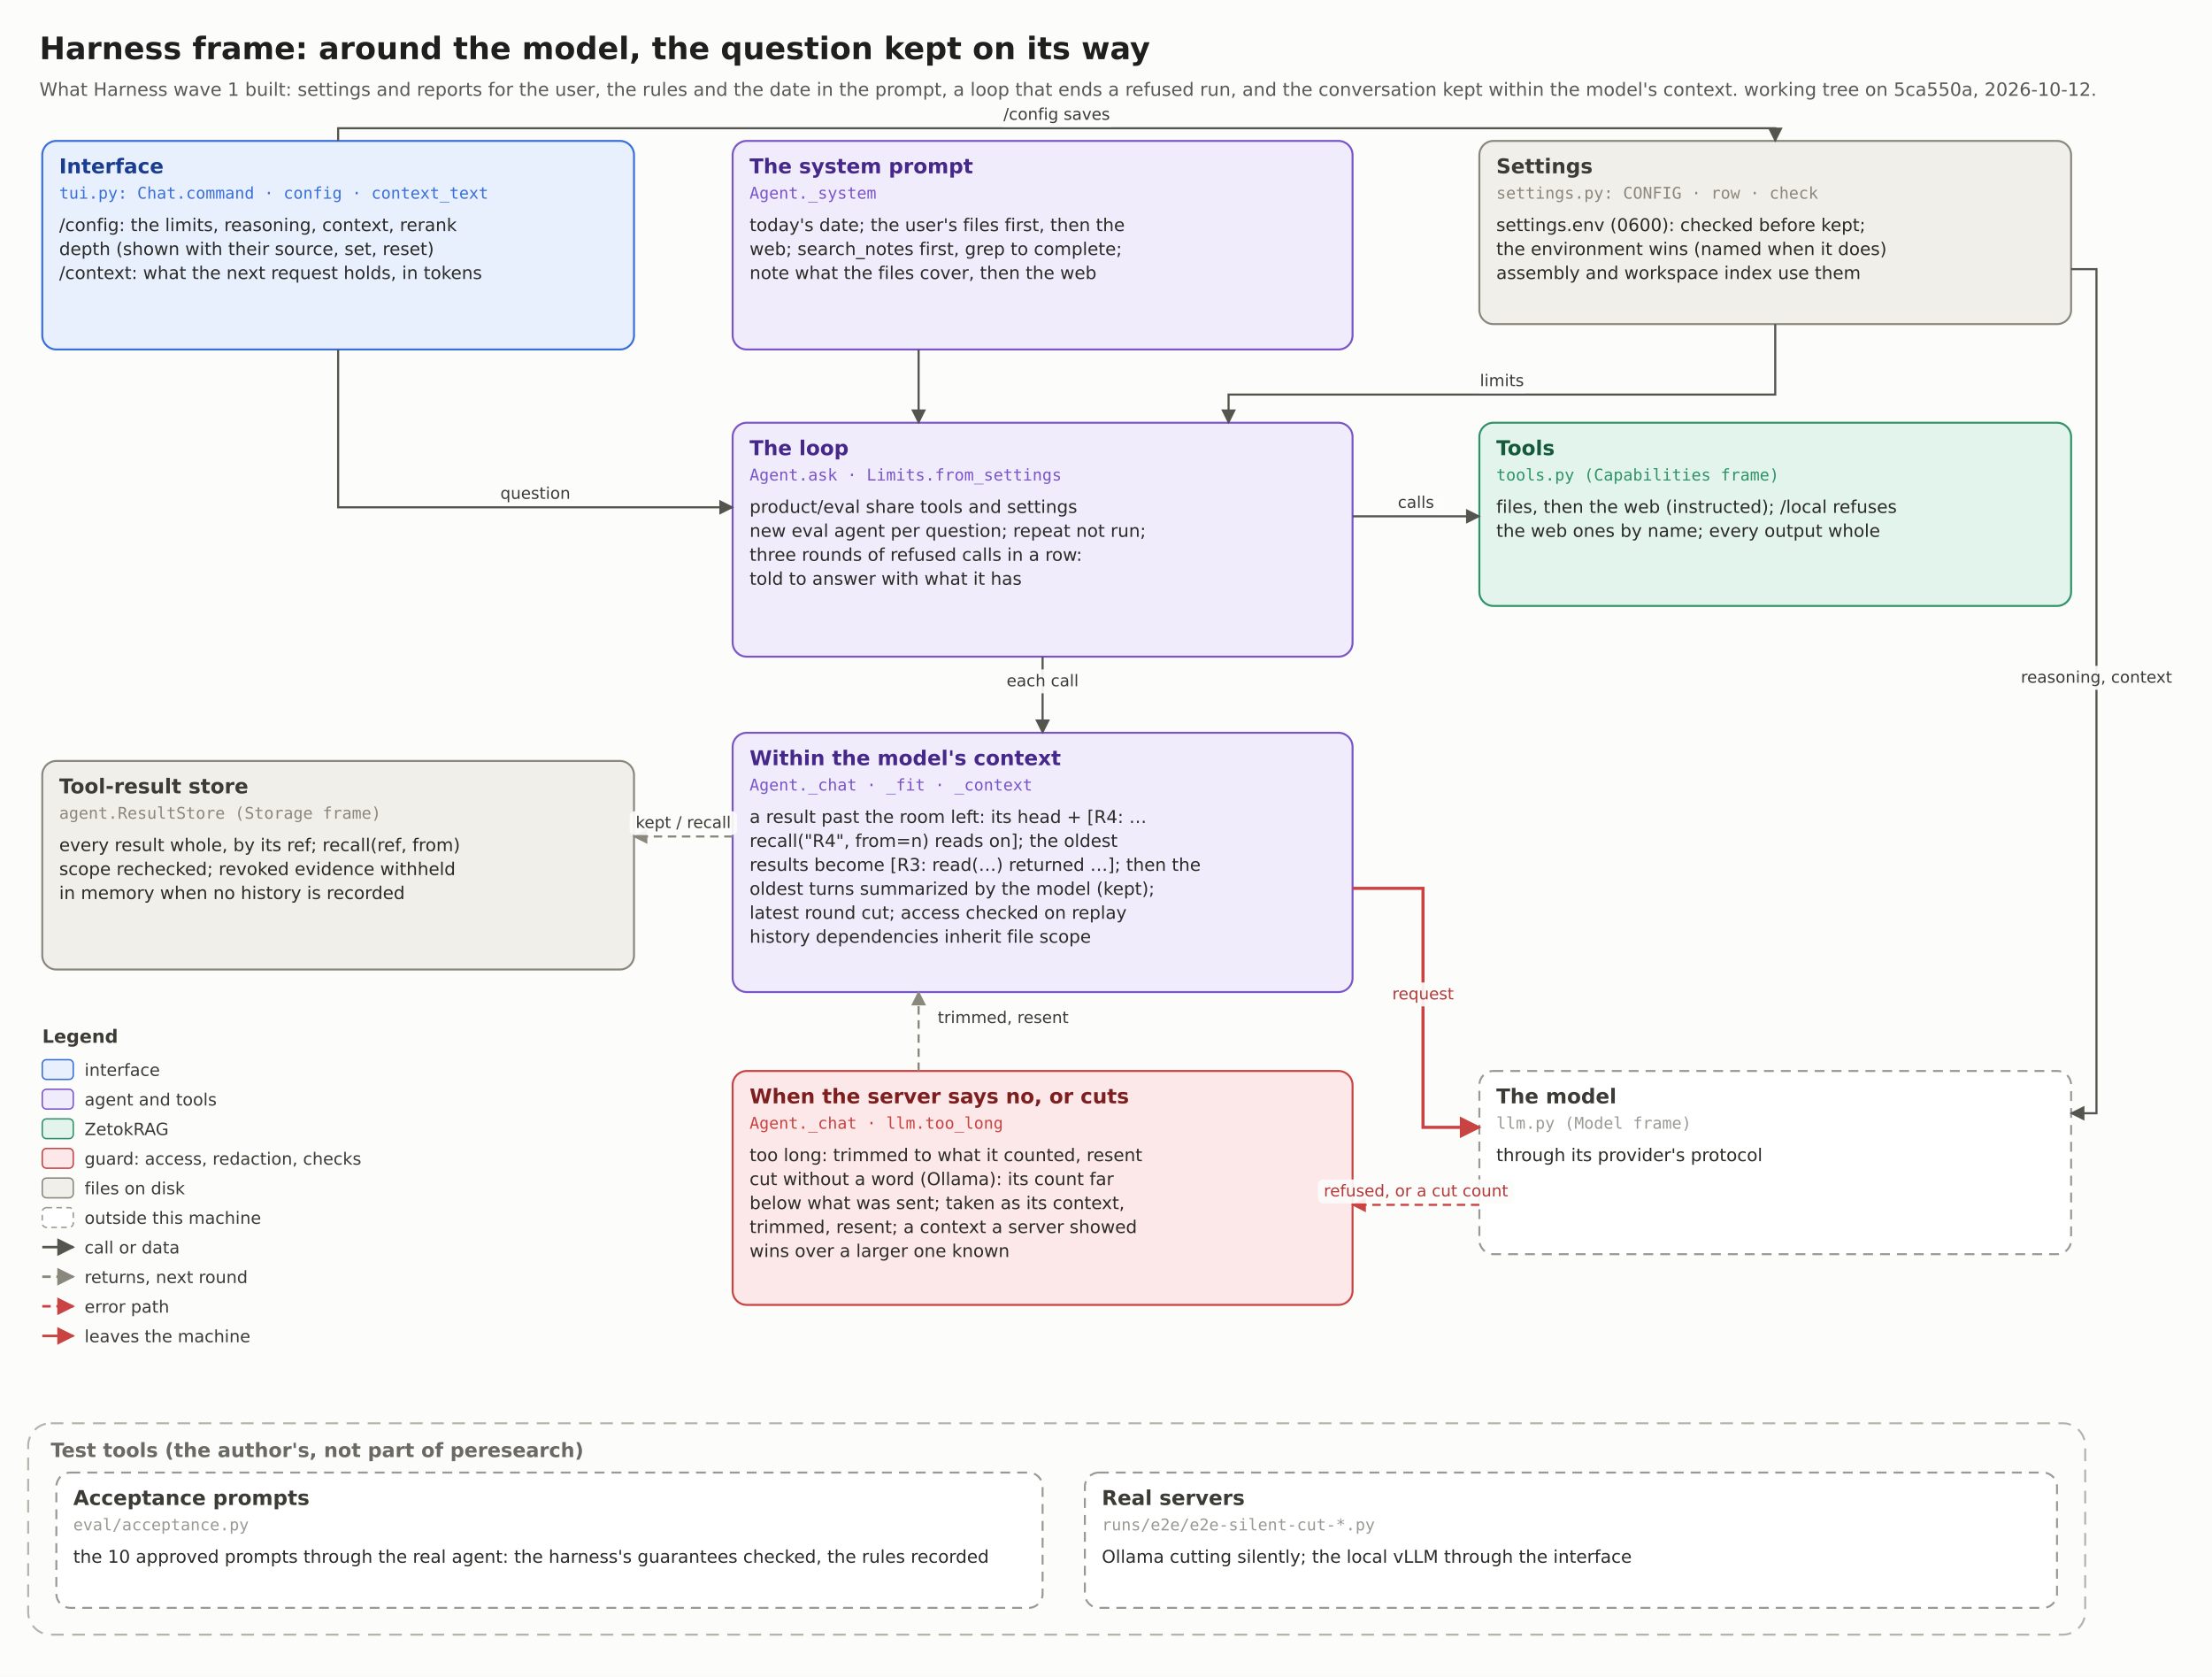
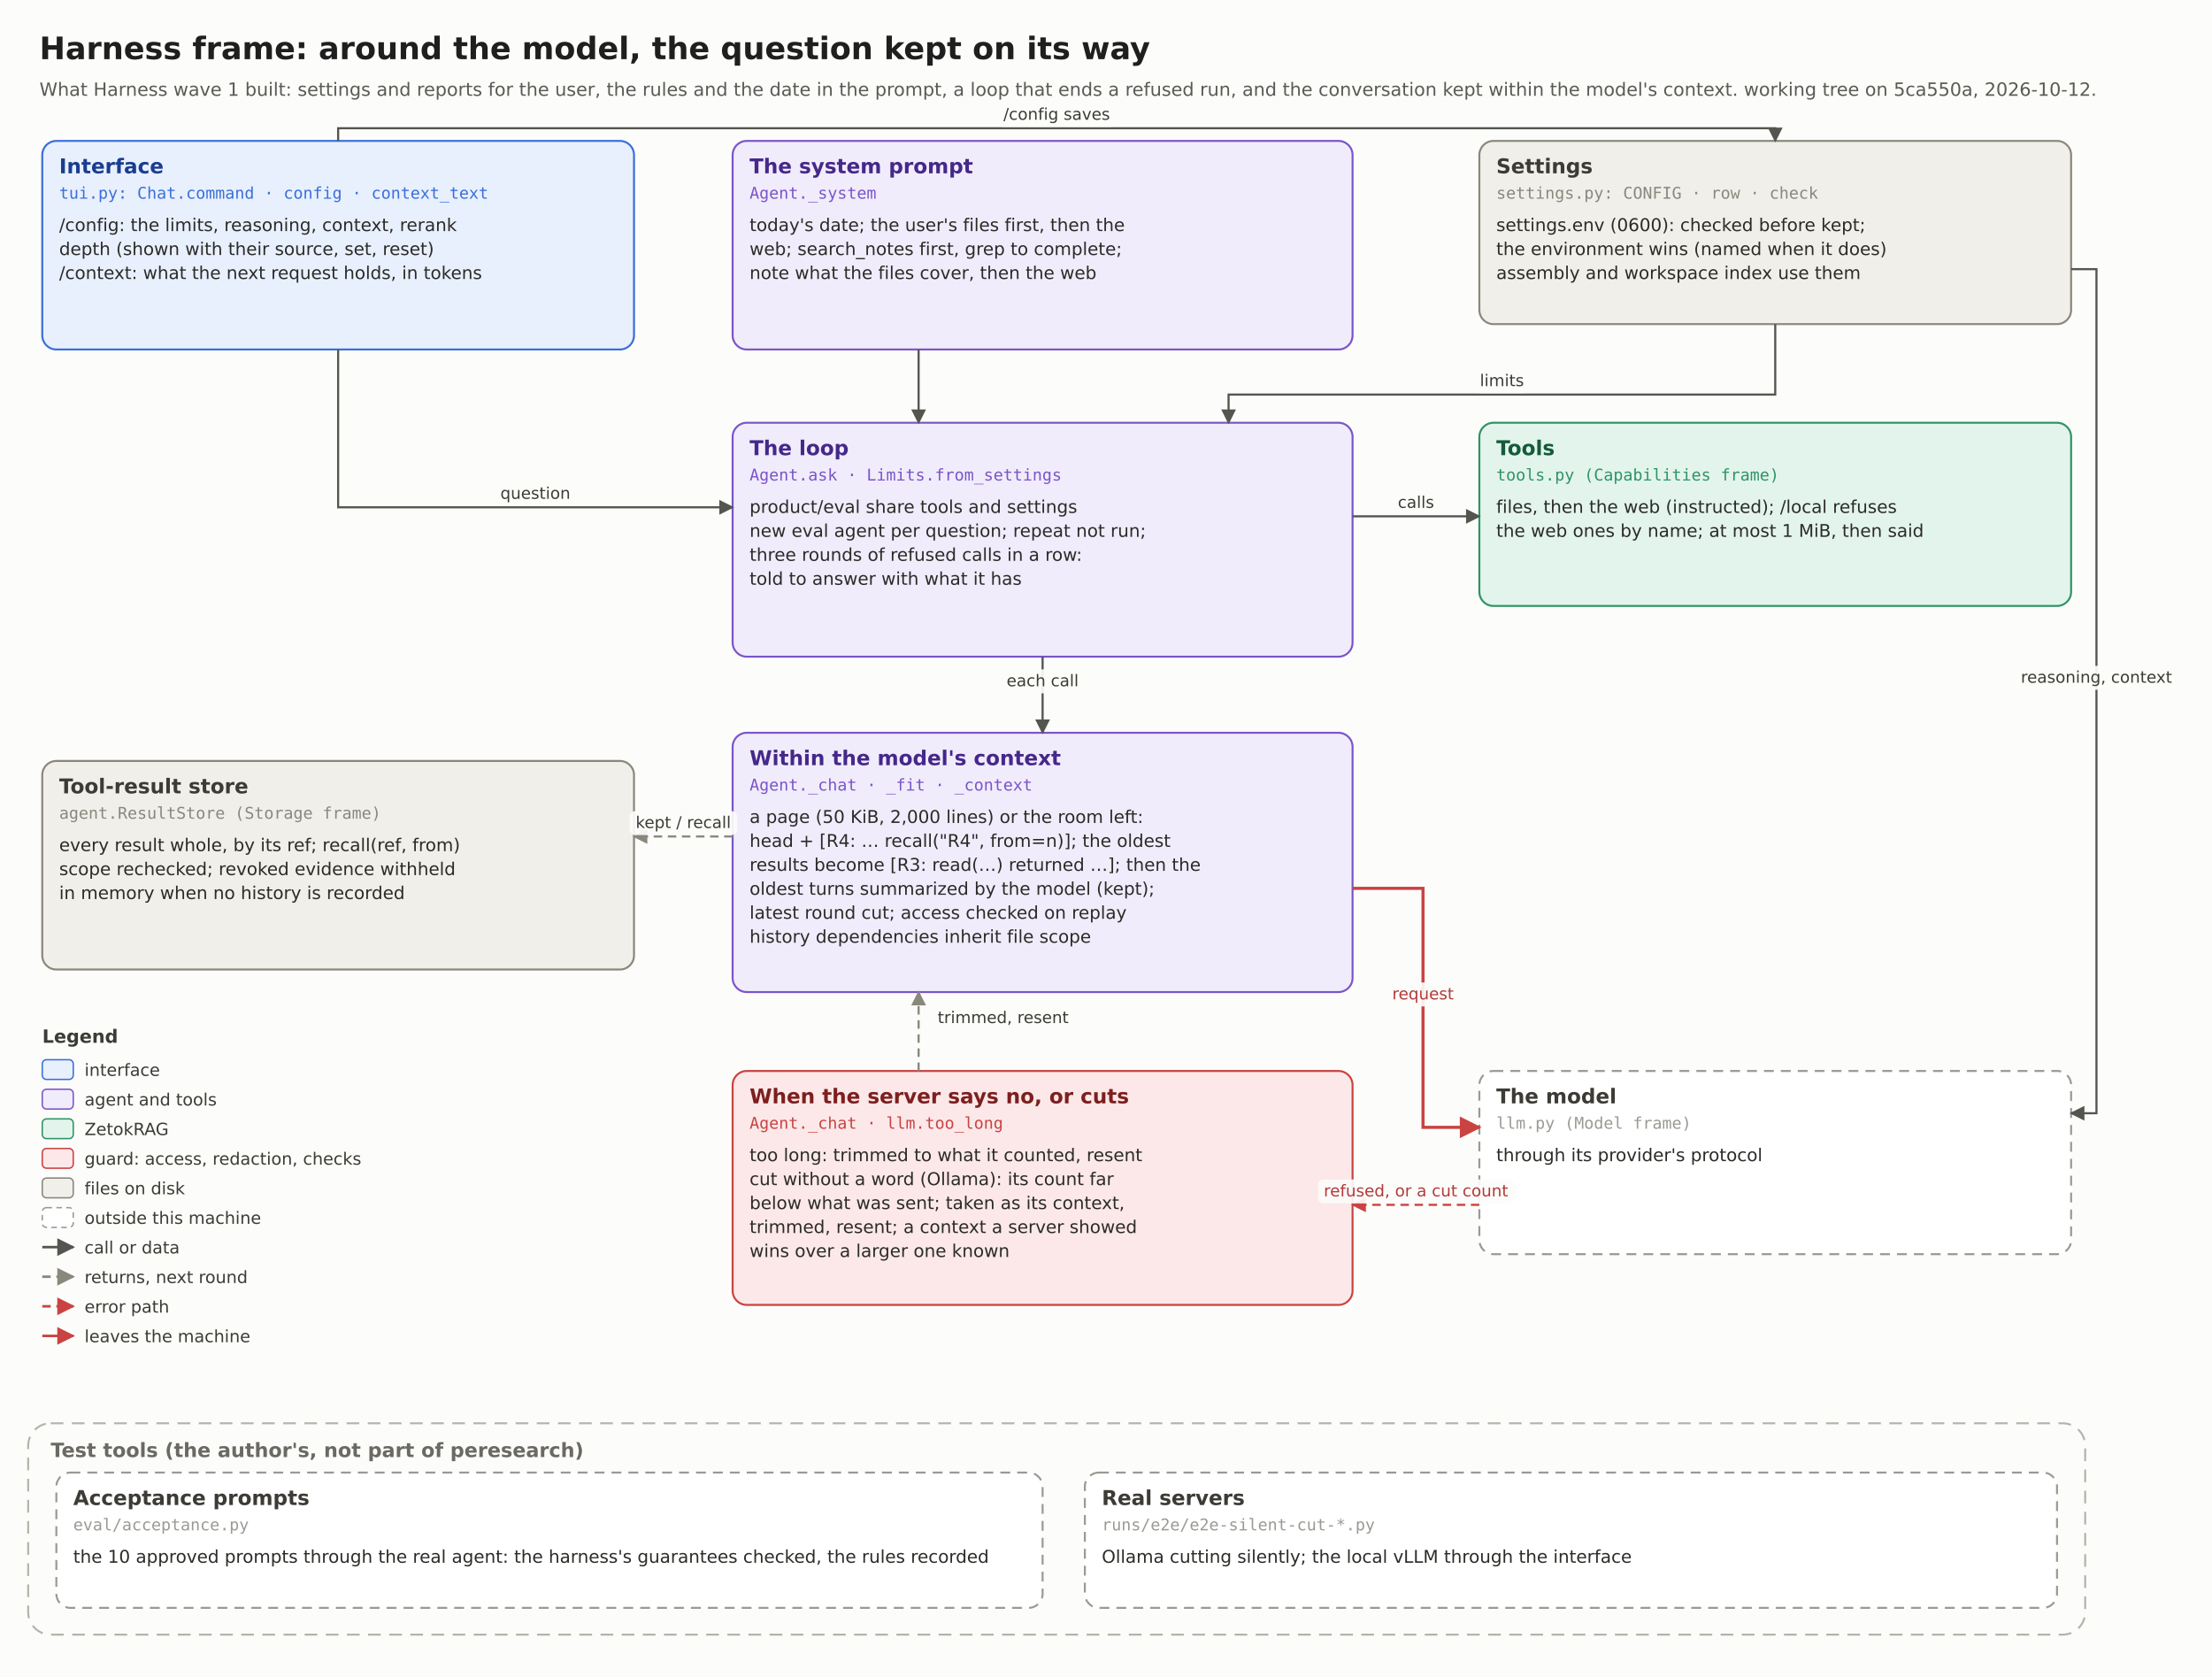
<svg xmlns="http://www.w3.org/2000/svg" width="1570" height="1190" viewBox="0 0 1570 1190">
  <defs>
    <marker id="arrow-flow" viewBox="0 0 10 10" refX="9" refY="5" markerWidth="7" markerHeight="7" orient="auto-start-reverse">
      <path d="M 0 0 L 10 5 L 0 10 z" fill="#55554F" />
    </marker>
    <marker id="arrow-back" viewBox="0 0 10 10" refX="9" refY="5" markerWidth="7" markerHeight="7" orient="auto-start-reverse">
      <path d="M 0 0 L 10 5 L 0 10 z" fill="#8A877C" />
    </marker>
    <marker id="arrow-error" viewBox="0 0 10 10" refX="9" refY="5" markerWidth="7" markerHeight="7" orient="auto-start-reverse">
      <path d="M 0 0 L 10 5 L 0 10 z" fill="#C94343" />
    </marker>
    <marker id="arrow-exit" viewBox="0 0 10 10" refX="9" refY="5" markerWidth="7" markerHeight="7" orient="auto-start-reverse">
      <path d="M 0 0 L 10 5 L 0 10 z" fill="#C94343" />
    </marker>
  </defs>
  <rect width="1570" height="1190" fill="#FCFCFA" />
  <text x="28.0" y="42.0" font-family="'DejaVu Sans', 'Segoe UI', Helvetica, Arial, sans-serif" font-size="22" font-weight="700" fill="#1F1F1F" text-anchor="start">Harness frame: around the model, the question kept on its way</text>
  <text x="28.0" y="68.0" font-family="'DejaVu Sans', 'Segoe UI', Helvetica, Arial, sans-serif" font-size="13" fill="#5A5A55" text-anchor="start">What Harness wave 1 built: settings and reports for the user, the rules and the date in the prompt, a loop that ends a refused run, and the conversation kept within the model's context. working tree on 5ca550a, 2026-10-12.</text>
  <rect x="30" y="100" width="420" height="148" rx="10" fill="#E8F0FE" stroke="#3B6FD8" stroke-width="1.4" />
  <text x="42.0" y="123.0" font-family="'DejaVu Sans', 'Segoe UI', Helvetica, Arial, sans-serif" font-size="14.5" font-weight="700" fill="#1A3D8F" text-anchor="start">Interface</text>
  <text x="42.0" y="141.0" font-family="'DejaVu Sans Mono', Consolas, Menlo, monospace" font-size="11.5" fill="#3B6FD8" text-anchor="start">tui.py: Chat.command · config · context_text</text>
  <text x="42.0" y="164.0" font-family="'DejaVu Sans', 'Segoe UI', Helvetica, Arial, sans-serif" font-size="12.5" fill="#2B2B28" text-anchor="start">/config: the limits, reasoning, context, rerank</text>
  <text x="42.0" y="181.0" font-family="'DejaVu Sans', 'Segoe UI', Helvetica, Arial, sans-serif" font-size="12.5" fill="#2B2B28" text-anchor="start">depth (shown with their source, set, reset)</text>
  <text x="42.0" y="198.0" font-family="'DejaVu Sans', 'Segoe UI', Helvetica, Arial, sans-serif" font-size="12.5" fill="#2B2B28" text-anchor="start">/context: what the next request holds, in tokens</text>
  <rect x="1050" y="100" width="420" height="130" rx="10" fill="#F0EFEA" stroke="#8A877C" stroke-width="1.4" />
  <text x="1062.0" y="123.0" font-family="'DejaVu Sans', 'Segoe UI', Helvetica, Arial, sans-serif" font-size="14.5" font-weight="700" fill="#3D3B35" text-anchor="start">Settings</text>
  <text x="1062.0" y="141.0" font-family="'DejaVu Sans Mono', Consolas, Menlo, monospace" font-size="11.5" fill="#8A877C" text-anchor="start">settings.py: CONFIG · row · check</text>
  <text x="1062.0" y="164.0" font-family="'DejaVu Sans', 'Segoe UI', Helvetica, Arial, sans-serif" font-size="12.5" fill="#2B2B28" text-anchor="start">settings.env (0600): checked before kept;</text>
  <text x="1062.0" y="181.0" font-family="'DejaVu Sans', 'Segoe UI', Helvetica, Arial, sans-serif" font-size="12.5" fill="#2B2B28" text-anchor="start">the environment wins (named when it does)</text>
  <text x="1062.0" y="198.0" font-family="'DejaVu Sans', 'Segoe UI', Helvetica, Arial, sans-serif" font-size="12.5" fill="#2B2B28" text-anchor="start">assembly and workspace index use them</text>
  <rect x="520" y="100" width="440" height="148" rx="10" fill="#F1ECFB" stroke="#7A55C9" stroke-width="1.4" />
  <text x="532.0" y="123.0" font-family="'DejaVu Sans', 'Segoe UI', Helvetica, Arial, sans-serif" font-size="14.5" font-weight="700" fill="#45288A" text-anchor="start">The system prompt</text>
  <text x="532.0" y="141.0" font-family="'DejaVu Sans Mono', Consolas, Menlo, monospace" font-size="11.5" fill="#7A55C9" text-anchor="start">Agent._system</text>
  <text x="532.0" y="164.0" font-family="'DejaVu Sans', 'Segoe UI', Helvetica, Arial, sans-serif" font-size="12.5" fill="#2B2B28" text-anchor="start">today's date; the user's files first, then the</text>
  <text x="532.0" y="181.0" font-family="'DejaVu Sans', 'Segoe UI', Helvetica, Arial, sans-serif" font-size="12.5" fill="#2B2B28" text-anchor="start">web; search_notes first, grep to complete;</text>
  <text x="532.0" y="198.0" font-family="'DejaVu Sans', 'Segoe UI', Helvetica, Arial, sans-serif" font-size="12.5" fill="#2B2B28" text-anchor="start">note what the files cover, then the web</text>
  <rect x="520" y="300" width="440" height="166" rx="10" fill="#F1ECFB" stroke="#7A55C9" stroke-width="1.4" />
  <text x="532.0" y="323.0" font-family="'DejaVu Sans', 'Segoe UI', Helvetica, Arial, sans-serif" font-size="14.5" font-weight="700" fill="#45288A" text-anchor="start">The loop</text>
  <text x="532.0" y="341.0" font-family="'DejaVu Sans Mono', Consolas, Menlo, monospace" font-size="11.5" fill="#7A55C9" text-anchor="start">Agent.ask · Limits.from_settings</text>
  <text x="532.0" y="364.0" font-family="'DejaVu Sans', 'Segoe UI', Helvetica, Arial, sans-serif" font-size="12.5" fill="#2B2B28" text-anchor="start">product/eval share tools and settings</text>
  <text x="532.0" y="381.0" font-family="'DejaVu Sans', 'Segoe UI', Helvetica, Arial, sans-serif" font-size="12.5" fill="#2B2B28" text-anchor="start">new eval agent per question; repeat not run;</text>
  <text x="532.0" y="398.0" font-family="'DejaVu Sans', 'Segoe UI', Helvetica, Arial, sans-serif" font-size="12.5" fill="#2B2B28" text-anchor="start">three rounds of refused calls in a row:</text>
  <text x="532.0" y="415.0" font-family="'DejaVu Sans', 'Segoe UI', Helvetica, Arial, sans-serif" font-size="12.5" fill="#2B2B28" text-anchor="start">told to answer with what it has</text>
  <rect x="1050" y="300" width="420" height="130" rx="10" fill="#E3F4EC" stroke="#2E9467" stroke-width="1.4" />
  <text x="1062.0" y="323.0" font-family="'DejaVu Sans', 'Segoe UI', Helvetica, Arial, sans-serif" font-size="14.5" font-weight="700" fill="#155A3B" text-anchor="start">Tools</text>
  <text x="1062.0" y="341.0" font-family="'DejaVu Sans Mono', Consolas, Menlo, monospace" font-size="11.5" fill="#2E9467" text-anchor="start">tools.py (Capabilities frame)</text>
  <text x="1062.0" y="364.0" font-family="'DejaVu Sans', 'Segoe UI', Helvetica, Arial, sans-serif" font-size="12.5" fill="#2B2B28" text-anchor="start">files, then the web (instructed); /local refuses</text>
-   <text x="1062.0" y="381.0" font-family="'DejaVu Sans', 'Segoe UI', Helvetica, Arial, sans-serif" font-size="12.5" fill="#2B2B28" text-anchor="start">the web ones by name; every output whole</text>
+   <text x="1062.0" y="381.0" font-family="'DejaVu Sans', 'Segoe UI', Helvetica, Arial, sans-serif" font-size="12.5" fill="#2B2B28" text-anchor="start">the web ones by name; at most 1 MiB, then said</text>
  <rect x="520" y="520" width="440" height="184" rx="10" fill="#F1ECFB" stroke="#7A55C9" stroke-width="1.4" />
  <text x="532.0" y="543.0" font-family="'DejaVu Sans', 'Segoe UI', Helvetica, Arial, sans-serif" font-size="14.5" font-weight="700" fill="#45288A" text-anchor="start">Within the model's context</text>
  <text x="532.0" y="561.0" font-family="'DejaVu Sans Mono', Consolas, Menlo, monospace" font-size="11.5" fill="#7A55C9" text-anchor="start">Agent._chat · _fit · _context</text>
-   <text x="532.0" y="584.0" font-family="'DejaVu Sans', 'Segoe UI', Helvetica, Arial, sans-serif" font-size="12.5" fill="#2B2B28" text-anchor="start">a result past the room left: its head + [R4: …</text>
-   <text x="532.0" y="601.0" font-family="'DejaVu Sans', 'Segoe UI', Helvetica, Arial, sans-serif" font-size="12.5" fill="#2B2B28" text-anchor="start">recall("R4", from=n) reads on]; the oldest</text>
+   <text x="532.0" y="584.0" font-family="'DejaVu Sans', 'Segoe UI', Helvetica, Arial, sans-serif" font-size="12.5" fill="#2B2B28" text-anchor="start">a page (50 KiB, 2,000 lines) or the room left:</text>
+   <text x="532.0" y="601.0" font-family="'DejaVu Sans', 'Segoe UI', Helvetica, Arial, sans-serif" font-size="12.5" fill="#2B2B28" text-anchor="start">head + [R4: … recall("R4", from=n)]; the oldest</text>
  <text x="532.0" y="618.0" font-family="'DejaVu Sans', 'Segoe UI', Helvetica, Arial, sans-serif" font-size="12.5" fill="#2B2B28" text-anchor="start">results become [R3: read(…) returned …]; then the</text>
  <text x="532.0" y="635.0" font-family="'DejaVu Sans', 'Segoe UI', Helvetica, Arial, sans-serif" font-size="12.5" fill="#2B2B28" text-anchor="start">oldest turns summarized by the model (kept);</text>
  <text x="532.0" y="652.0" font-family="'DejaVu Sans', 'Segoe UI', Helvetica, Arial, sans-serif" font-size="12.5" fill="#2B2B28" text-anchor="start">latest round cut; access checked on replay</text>
  <text x="532.0" y="669.0" font-family="'DejaVu Sans', 'Segoe UI', Helvetica, Arial, sans-serif" font-size="12.5" fill="#2B2B28" text-anchor="start">history dependencies inherit file scope</text>
  <rect x="30" y="540" width="420" height="148" rx="10" fill="#F0EFEA" stroke="#8A877C" stroke-width="1.4" />
  <text x="42.0" y="563.0" font-family="'DejaVu Sans', 'Segoe UI', Helvetica, Arial, sans-serif" font-size="14.5" font-weight="700" fill="#3D3B35" text-anchor="start">Tool-result store</text>
  <text x="42.0" y="581.0" font-family="'DejaVu Sans Mono', Consolas, Menlo, monospace" font-size="11.5" fill="#8A877C" text-anchor="start">agent.ResultStore (Storage frame)</text>
  <text x="42.0" y="604.0" font-family="'DejaVu Sans', 'Segoe UI', Helvetica, Arial, sans-serif" font-size="12.5" fill="#2B2B28" text-anchor="start">every result whole, by its ref; recall(ref, from)</text>
  <text x="42.0" y="621.0" font-family="'DejaVu Sans', 'Segoe UI', Helvetica, Arial, sans-serif" font-size="12.5" fill="#2B2B28" text-anchor="start">scope rechecked; revoked evidence withheld</text>
  <text x="42.0" y="638.0" font-family="'DejaVu Sans', 'Segoe UI', Helvetica, Arial, sans-serif" font-size="12.5" fill="#2B2B28" text-anchor="start">in memory when no history is recorded</text>
  <rect x="520" y="760" width="440" height="166" rx="10" fill="#FCE8E8" stroke="#C94343" stroke-width="1.4" />
  <text x="532.0" y="783.0" font-family="'DejaVu Sans', 'Segoe UI', Helvetica, Arial, sans-serif" font-size="14.5" font-weight="700" fill="#7D1F1F" text-anchor="start">When the server says no, or cuts</text>
  <text x="532.0" y="801.0" font-family="'DejaVu Sans Mono', Consolas, Menlo, monospace" font-size="11.5" fill="#C94343" text-anchor="start">Agent._chat · llm.too_long</text>
  <text x="532.0" y="824.0" font-family="'DejaVu Sans', 'Segoe UI', Helvetica, Arial, sans-serif" font-size="12.5" fill="#2B2B28" text-anchor="start">too long: trimmed to what it counted, resent</text>
  <text x="532.0" y="841.0" font-family="'DejaVu Sans', 'Segoe UI', Helvetica, Arial, sans-serif" font-size="12.5" fill="#2B2B28" text-anchor="start">cut without a word (Ollama): its count far</text>
  <text x="532.0" y="858.0" font-family="'DejaVu Sans', 'Segoe UI', Helvetica, Arial, sans-serif" font-size="12.5" fill="#2B2B28" text-anchor="start">below what was sent; taken as its context,</text>
  <text x="532.0" y="875.0" font-family="'DejaVu Sans', 'Segoe UI', Helvetica, Arial, sans-serif" font-size="12.5" fill="#2B2B28" text-anchor="start">trimmed, resent; a context a server showed</text>
  <text x="532.0" y="892.0" font-family="'DejaVu Sans', 'Segoe UI', Helvetica, Arial, sans-serif" font-size="12.5" fill="#2B2B28" text-anchor="start">wins over a larger one known</text>
  <rect x="1050" y="760" width="420" height="130" rx="10" fill="#FFFFFF" stroke="#9A9A94" stroke-width="1.4" stroke-dasharray="7 5" />
  <text x="1062.0" y="783.0" font-family="'DejaVu Sans', 'Segoe UI', Helvetica, Arial, sans-serif" font-size="14.5" font-weight="700" fill="#3D3B35" text-anchor="start">The model</text>
  <text x="1062.0" y="801.0" font-family="'DejaVu Sans Mono', Consolas, Menlo, monospace" font-size="11.5" fill="#9A9A94" text-anchor="start">llm.py (Model frame)</text>
  <text x="1062.0" y="824.0" font-family="'DejaVu Sans', 'Segoe UI', Helvetica, Arial, sans-serif" font-size="12.5" fill="#2B2B28" text-anchor="start">through its provider's protocol</text>
  <rect x="20" y="1010" width="1460" height="150" rx="16" fill="none" stroke="#B5B3AA" stroke-width="1.4" stroke-dasharray="9 6" />
  <text x="36.0" y="1034.0" font-family="'DejaVu Sans', 'Segoe UI', Helvetica, Arial, sans-serif" font-size="14" font-weight="700" fill="#6B6963" text-anchor="start">Test tools (the author's, not part of peresearch)</text>
  <rect x="40" y="1045" width="700" height="96" rx="10" fill="#FFFFFF" stroke="#9A9A94" stroke-width="1.4" stroke-dasharray="7 5" />
  <text x="52.0" y="1068.0" font-family="'DejaVu Sans', 'Segoe UI', Helvetica, Arial, sans-serif" font-size="14.5" font-weight="700" fill="#3D3B35" text-anchor="start">Acceptance prompts</text>
  <text x="52.0" y="1086.0" font-family="'DejaVu Sans Mono', Consolas, Menlo, monospace" font-size="11.5" fill="#9A9A94" text-anchor="start">eval/acceptance.py</text>
  <text x="52.0" y="1109.0" font-family="'DejaVu Sans', 'Segoe UI', Helvetica, Arial, sans-serif" font-size="12.5" fill="#2B2B28" text-anchor="start">the 10 approved prompts through the real agent: the harness's guarantees checked, the rules recorded</text>
  <rect x="770" y="1045" width="690" height="96" rx="10" fill="#FFFFFF" stroke="#9A9A94" stroke-width="1.4" stroke-dasharray="7 5" />
  <text x="782.0" y="1068.0" font-family="'DejaVu Sans', 'Segoe UI', Helvetica, Arial, sans-serif" font-size="14.5" font-weight="700" fill="#3D3B35" text-anchor="start">Real servers</text>
  <text x="782.0" y="1086.0" font-family="'DejaVu Sans Mono', Consolas, Menlo, monospace" font-size="11.5" fill="#9A9A94" text-anchor="start">runs/e2e/e2e-silent-cut-*.py</text>
  <text x="782.0" y="1109.0" font-family="'DejaVu Sans', 'Segoe UI', Helvetica, Arial, sans-serif" font-size="12.5" fill="#2B2B28" text-anchor="start">Ollama cutting silently; the local vLLM through the interface</text>
  <path d="M 240.0 248.0 L 240.0 360.0 L 520.0 360.0" fill="none" stroke="#55554F" stroke-width="1.5" marker-end="url(#arrow-flow)" />
  <path d="M 240.0 100.0 L 240.0 91.0 L 1260.0 91.0 L 1260.0 100.0" fill="none" stroke="#55554F" stroke-width="1.5" marker-end="url(#arrow-flow)" />
  <path d="M 1470.0 191.0 L 1488.0 191.0 L 1488.0 790.0 L 1470.0 790.0" fill="none" stroke="#55554F" stroke-width="1.5" marker-end="url(#arrow-flow)" />
  <path d="M 1260.0 230.0 L 1260.0 280.0 L 872.0 280.0 L 872.0 300.0" fill="none" stroke="#55554F" stroke-width="1.5" marker-end="url(#arrow-flow)" />
  <path d="M 652.0 248.0 L 652.0 300.0" fill="none" stroke="#55554F" stroke-width="1.5" marker-end="url(#arrow-flow)" />
  <path d="M 960.0 366.4 L 1050.0 366.4" fill="none" stroke="#55554F" stroke-width="1.5" marker-end="url(#arrow-flow)" />
  <path d="M 740.0 466.0 L 740.0 520.0" fill="none" stroke="#55554F" stroke-width="1.5" marker-end="url(#arrow-flow)" />
  <path d="M 520.0 593.6 L 450.0 593.6" fill="none" stroke="#8A877C" stroke-width="1.5" stroke-dasharray="6 4" marker-end="url(#arrow-back)" />
  <path d="M 960.0 630.4 L 1010.0 630.4 L 1010.0 800.0 L 1050.0 800.0" fill="none" stroke="#C94343" stroke-width="2.2" marker-end="url(#arrow-exit)" />
  <path d="M 1050.0 855.0 L 960.0 855.0" fill="none" stroke="#C94343" stroke-width="1.5" stroke-dasharray="6 4" marker-end="url(#arrow-error)" />
  <path d="M 652.0 760.0 L 652.0 704.0" fill="none" stroke="#8A877C" stroke-width="1.5" stroke-dasharray="6 4" marker-end="url(#arrow-back)" />
  <text x="30.0" y="740.0" font-family="'DejaVu Sans', 'Segoe UI', Helvetica, Arial, sans-serif" font-size="13" font-weight="700" fill="#3D3B35" text-anchor="start">Legend</text>
  <rect x="30" y="752" width="22" height="14" rx="3" fill="#E8F0FE" stroke="#3B6FD8" />
  <text x="60.0" y="763.5" font-family="'DejaVu Sans', 'Segoe UI', Helvetica, Arial, sans-serif" font-size="12" fill="#3D3B35" text-anchor="start">interface</text>
  <rect x="30" y="773" width="22" height="14" rx="3" fill="#F1ECFB" stroke="#7A55C9" />
  <text x="60.0" y="784.5" font-family="'DejaVu Sans', 'Segoe UI', Helvetica, Arial, sans-serif" font-size="12" fill="#3D3B35" text-anchor="start">agent and tools</text>
  <rect x="30" y="794" width="22" height="14" rx="3" fill="#E3F4EC" stroke="#2E9467" />
  <text x="60.0" y="805.5" font-family="'DejaVu Sans', 'Segoe UI', Helvetica, Arial, sans-serif" font-size="12" fill="#3D3B35" text-anchor="start">ZetokRAG</text>
  <rect x="30" y="815" width="22" height="14" rx="3" fill="#FCE8E8" stroke="#C94343" />
  <text x="60.0" y="826.5" font-family="'DejaVu Sans', 'Segoe UI', Helvetica, Arial, sans-serif" font-size="12" fill="#3D3B35" text-anchor="start">guard: access, redaction, checks</text>
  <rect x="30" y="836" width="22" height="14" rx="3" fill="#F0EFEA" stroke="#8A877C" />
  <text x="60.0" y="847.5" font-family="'DejaVu Sans', 'Segoe UI', Helvetica, Arial, sans-serif" font-size="12" fill="#3D3B35" text-anchor="start">files on disk</text>
  <rect x="30" y="857" width="22" height="14" rx="3" fill="#FFFFFF" stroke="#9A9A94" stroke-dasharray="4 3" />
  <text x="60.0" y="868.5" font-family="'DejaVu Sans', 'Segoe UI', Helvetica, Arial, sans-serif" font-size="12" fill="#3D3B35" text-anchor="start">outside this machine</text>
  <path d="M 30 885 L 52 885" stroke="#55554F" stroke-width="1.8" marker-end="url(#arrow-flow)" />
  <text x="60.0" y="889.5" font-family="'DejaVu Sans', 'Segoe UI', Helvetica, Arial, sans-serif" font-size="12" fill="#3D3B35" text-anchor="start">call or data</text>
  <path d="M 30 906 L 52 906" stroke="#8A877C" stroke-width="1.8" stroke-dasharray="6 4" marker-end="url(#arrow-back)" />
  <text x="60.0" y="910.5" font-family="'DejaVu Sans', 'Segoe UI', Helvetica, Arial, sans-serif" font-size="12" fill="#3D3B35" text-anchor="start">returns, next round</text>
  <path d="M 30 927 L 52 927" stroke="#C94343" stroke-width="1.8" stroke-dasharray="6 4" marker-end="url(#arrow-error)" />
  <text x="60.0" y="931.5" font-family="'DejaVu Sans', 'Segoe UI', Helvetica, Arial, sans-serif" font-size="12" fill="#3D3B35" text-anchor="start">error path</text>
  <path d="M 30 948 L 52 948" stroke="#C94343" stroke-width="1.8" marker-end="url(#arrow-exit)" />
  <text x="60.0" y="952.5" font-family="'DejaVu Sans', 'Segoe UI', Helvetica, Arial, sans-serif" font-size="12" fill="#3D3B35" text-anchor="start">leaves the machine</text>
  <rect x="351.2" y="342.0" width="57.7" height="17" rx="4" fill="#FCFCFA" fill-opacity="0.92" />
  <text x="380.0" y="354.0" font-family="'DejaVu Sans', 'Segoe UI', Helvetica, Arial, sans-serif" font-size="11.5" fill="#3D3B35" text-anchor="middle">question</text>
  <rect x="708.2" y="73.0" width="83.6" height="17" rx="4" fill="#FCFCFA" fill-opacity="0.92" />
  <text x="750.0" y="85.0" font-family="'DejaVu Sans', 'Segoe UI', Helvetica, Arial, sans-serif" font-size="11.5" fill="#3D3B35" text-anchor="middle">/config saves</text>
  <rect x="1430.1" y="472.5" width="115.8" height="17" rx="4" fill="#FCFCFA" fill-opacity="0.92" />
  <text x="1488.0" y="484.5" font-family="'DejaVu Sans', 'Segoe UI', Helvetica, Arial, sans-serif" font-size="11.5" fill="#3D3B35" text-anchor="middle">reasoning, context</text>
  <rect x="1046.4" y="262.0" width="39.3" height="17" rx="4" fill="#FCFCFA" fill-opacity="0.92" />
  <text x="1066.0" y="274.0" font-family="'DejaVu Sans', 'Segoe UI', Helvetica, Arial, sans-serif" font-size="11.5" fill="#3D3B35" text-anchor="middle">limits</text>
  <rect x="988.1" y="348.4" width="33.8" height="17" rx="4" fill="#FCFCFA" fill-opacity="0.92" />
  <text x="1005.0" y="360.4" font-family="'DejaVu Sans', 'Segoe UI', Helvetica, Arial, sans-serif" font-size="11.5" fill="#3D3B35" text-anchor="middle">calls</text>
  <rect x="710.4" y="475.0" width="59.1" height="17" rx="4" fill="#FCFCFA" fill-opacity="0.92" />
  <text x="740.0" y="487.0" font-family="'DejaVu Sans', 'Segoe UI', Helvetica, Arial, sans-serif" font-size="11.5" fill="#3D3B35" text-anchor="middle">each call</text>
  <rect x="446.9" y="575.6" width="76.3" height="17" rx="4" fill="#FCFCFA" fill-opacity="0.92" />
  <text x="485.0" y="587.6" font-family="'DejaVu Sans', 'Segoe UI', Helvetica, Arial, sans-serif" font-size="11.5" fill="#3D3B35" text-anchor="middle">kept / recall</text>
  <rect x="984.0" y="697.2" width="52.0" height="17" rx="4" fill="#FCFCFA" fill-opacity="0.92" />
  <text x="1010.0" y="709.2" font-family="'DejaVu Sans', 'Segoe UI', Helvetica, Arial, sans-serif" font-size="11.5" fill="#B23A3A" text-anchor="middle">request</text>
  <rect x="935.4" y="837.0" width="139.2" height="17" rx="4" fill="#FCFCFA" fill-opacity="0.92" />
  <text x="1005.0" y="849.0" font-family="'DejaVu Sans', 'Segoe UI', Helvetica, Arial, sans-serif" font-size="11.5" fill="#B23A3A" text-anchor="middle">refused, or a cut count</text>
  <rect x="661.4" y="714.0" width="101.2" height="17" rx="4" fill="#FCFCFA" fill-opacity="0.92" />
  <text x="712.0" y="726.0" font-family="'DejaVu Sans', 'Segoe UI', Helvetica, Arial, sans-serif" font-size="11.5" fill="#3D3B35" text-anchor="middle">trimmed, resent</text>
</svg>
